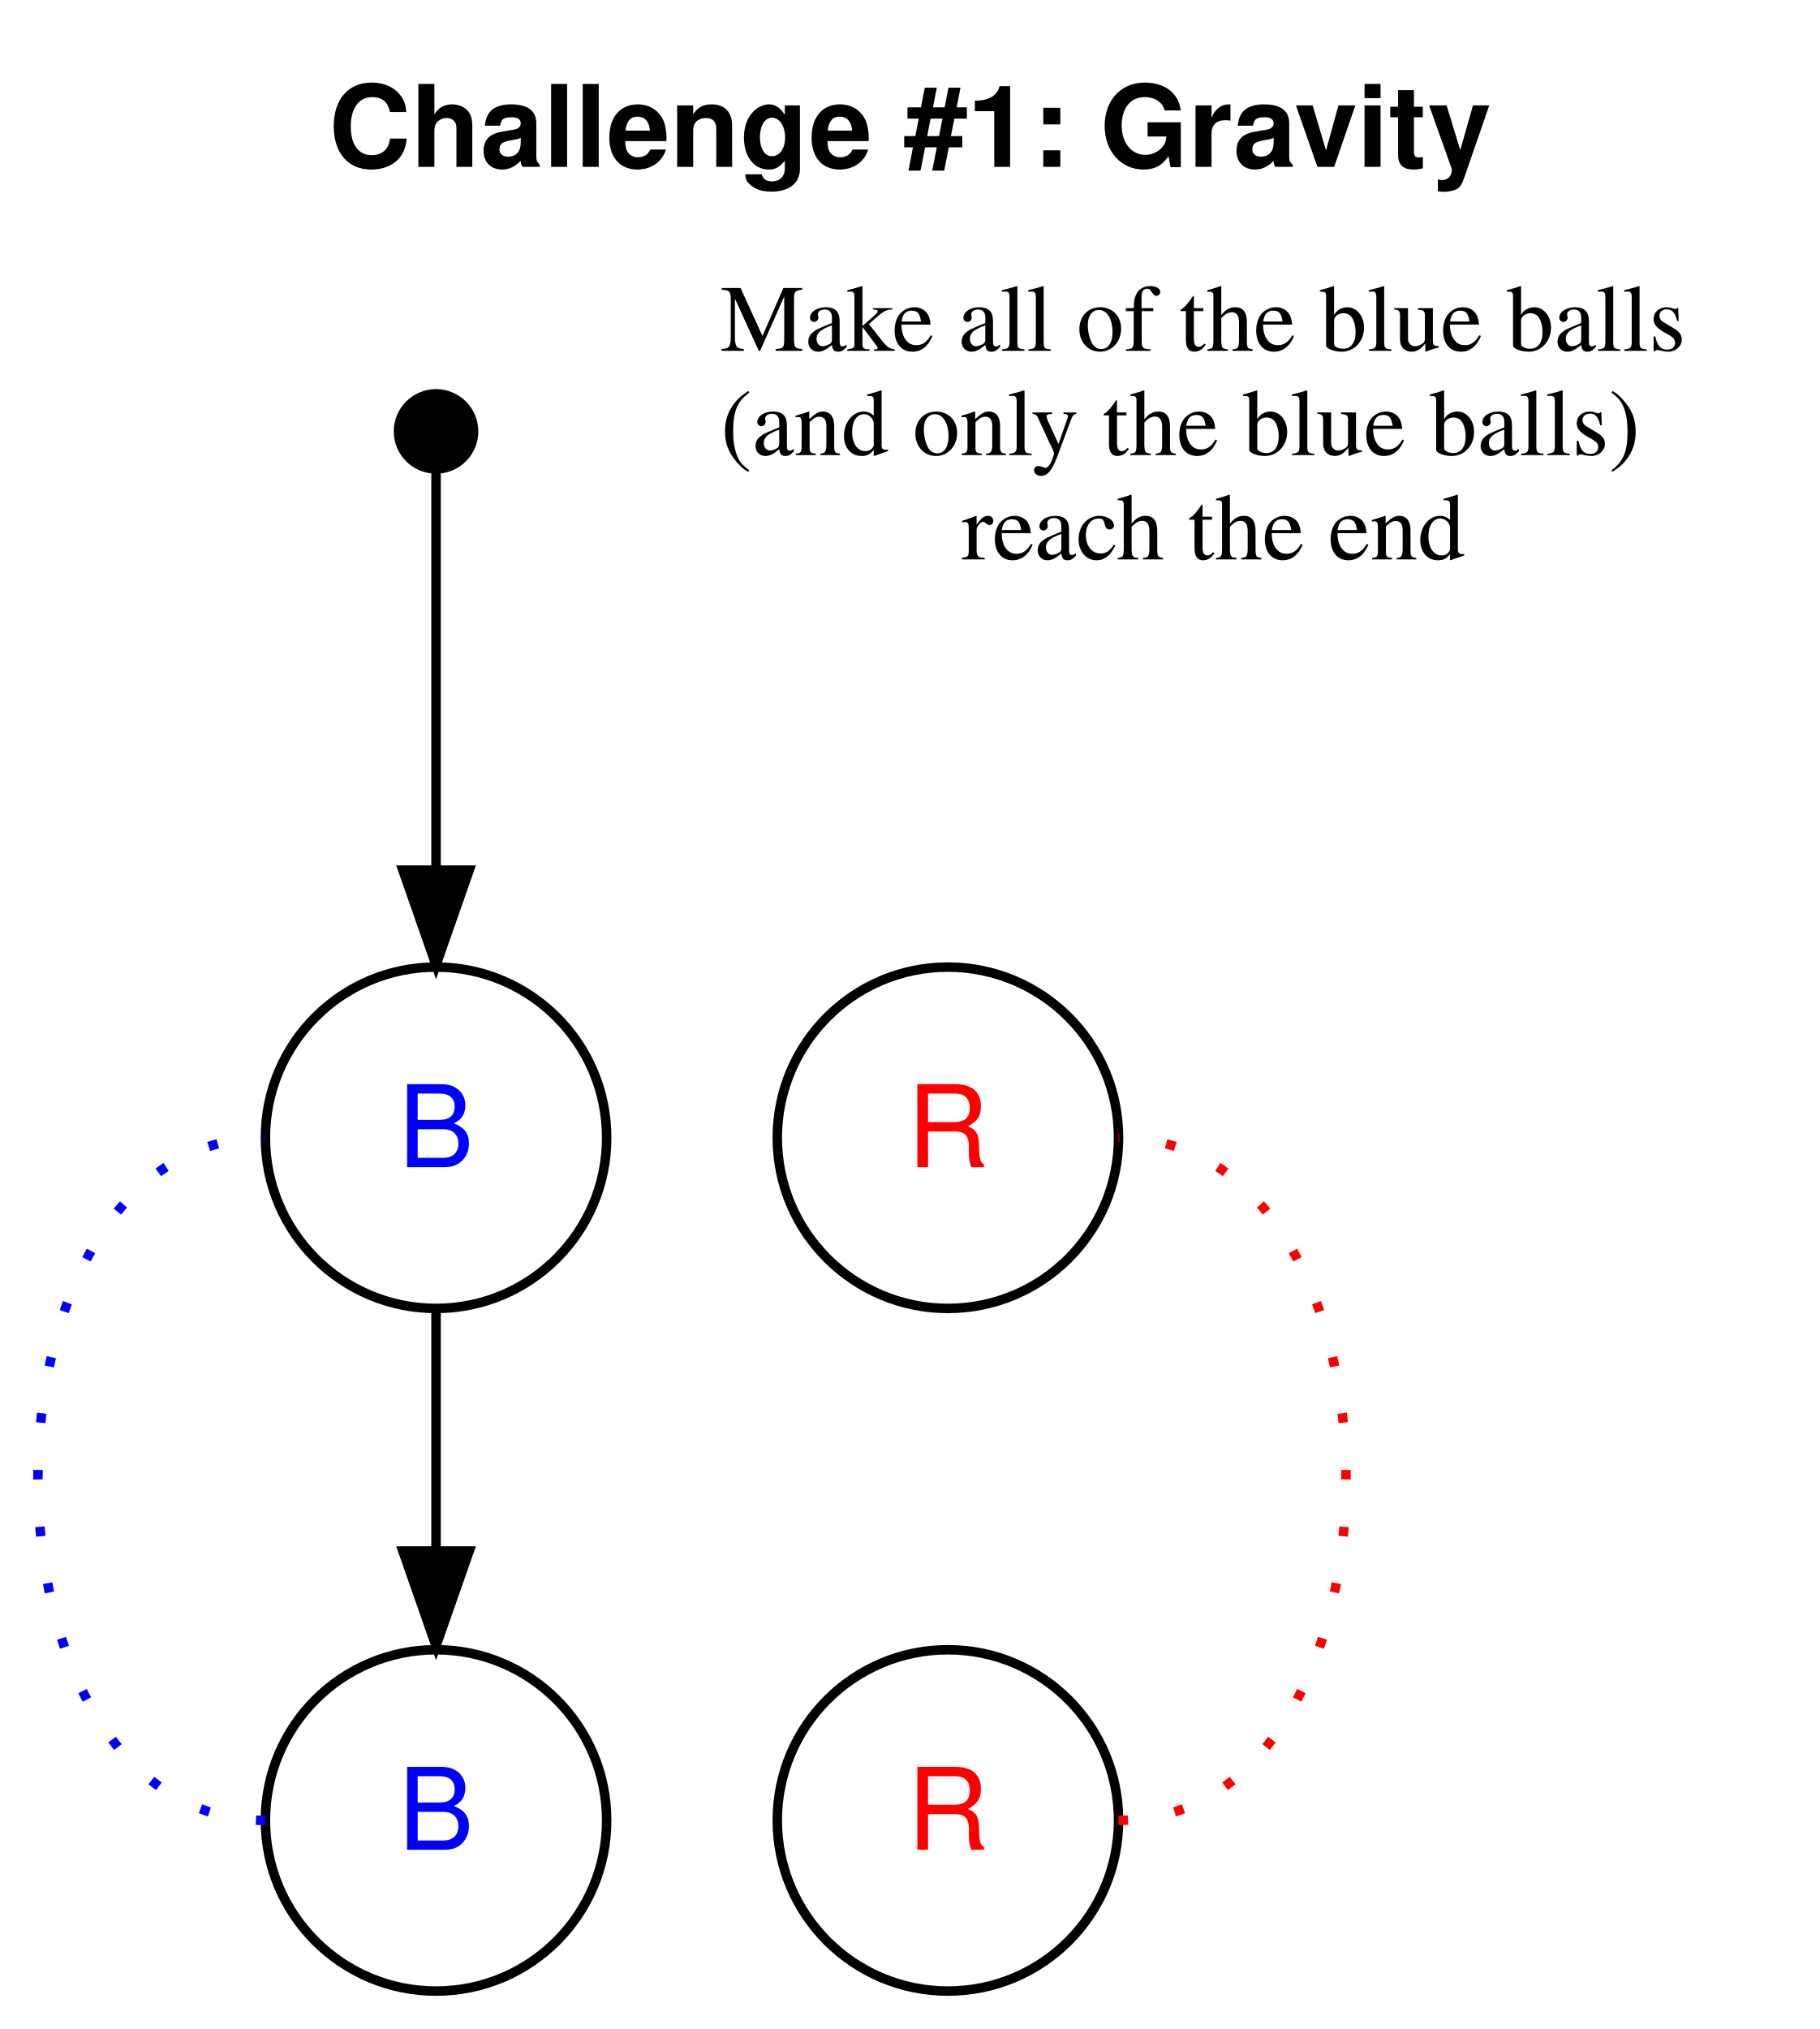
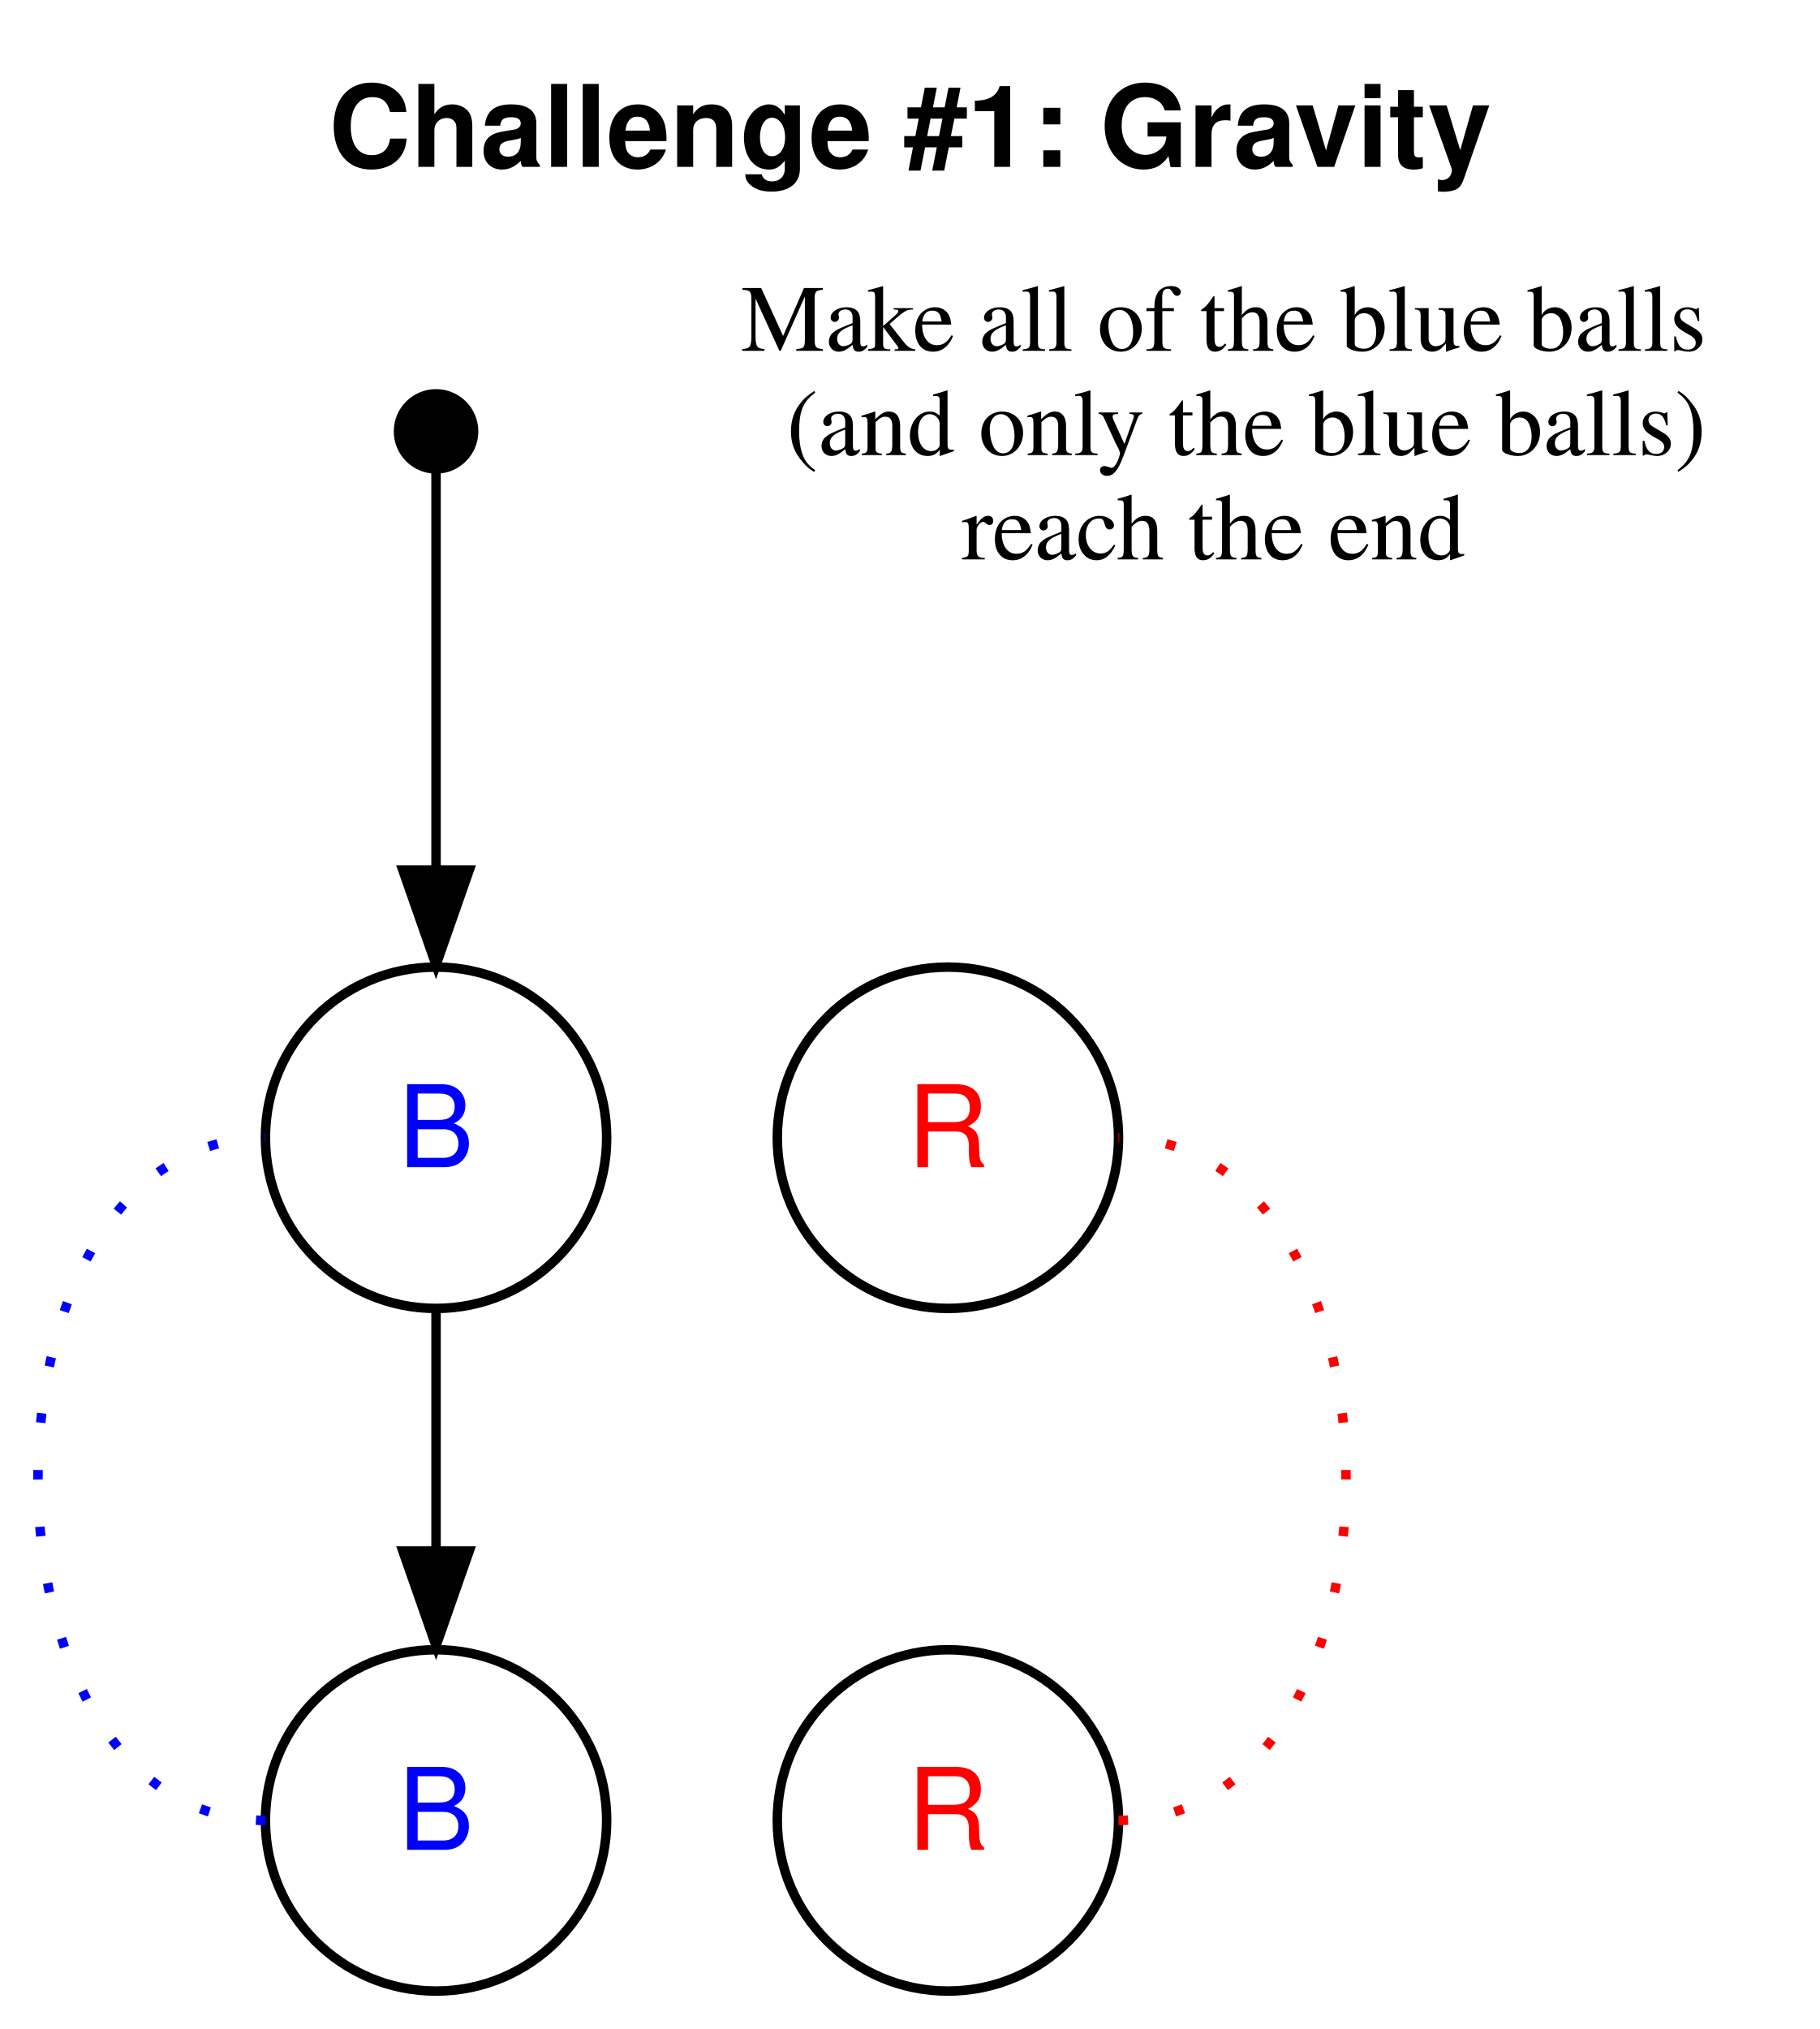
<svg xmlns="http://www.w3.org/2000/svg" width="192pt" height="214pt" viewBox="0.00 0.00 192.00 214.00">
  <g id="graph0" class="graph" transform="scale(1 1) rotate(0) translate(4 210)">
    <polygon fill="#ffffff" stroke="transparent" points="-4,4 -4,-210 188,-210 188,4 -4,4" />
    <text text-anchor="middle" x="92" y="-192.4" font-family="Helvetica,sans-Serif" font-weight="bold" font-size="12.00" fill="#000000">Challenge #1: Gravity</text>
    <g id="node1" class="node">
      <ellipse fill="#000000" stroke="#000000" cx="42" cy="-164.5" rx="3.96" ry="3.96" />
    </g>
    <g id="node2" class="node">
      <ellipse fill="none" stroke="#000000" cx="42" cy="-90" rx="18" ry="18" />
      <text text-anchor="middle" x="42" y="-86.9" font-family="Helvetica,sans-Serif" font-size="12.00" fill="#0000ff">B</text>
    </g>
    <g id="edge1" class="edge">
      <path fill="none" stroke="#000000" d="M42,-160.495C42,-152.561 42,-134.232 42,-118.253" />
      <polygon fill="#000000" stroke="#000000" points="45.5,-118.225 42,-108.225 38.5,-118.225 45.5,-118.225" />
    </g>
    <g id="node3" class="node">
      <ellipse fill="none" stroke="#000000" cx="42" cy="-18" rx="18" ry="18" />
      <text text-anchor="middle" x="42" y="-14.9" font-family="Helvetica,sans-Serif" font-size="12.00" fill="#0000ff">B</text>
    </g>
    <g id="edge2" class="edge">
      <path fill="none" stroke="#000000" d="M42,-71.831C42,-64.131 42,-54.974 42,-46.417" />
      <polygon fill="#000000" stroke="#000000" points="45.5,-46.413 42,-36.413 38.5,-46.413 45.5,-46.413" />
    </g>
    <g id="edge3" class="edge">
      <path fill="none" stroke="#0000ff" stroke-dasharray="1,5" d="M24,-18C-8,-18 -8,-90 24,-90" />
    </g>
    <g id="node5" class="node">
      <ellipse fill="none" stroke="#000000" cx="96" cy="-18" rx="18" ry="18" />
      <text text-anchor="middle" x="96" y="-14.9" font-family="Helvetica,sans-Serif" font-size="12.00" fill="#ff0000">R</text>
    </g>
    <g id="node4" class="node">
      <ellipse fill="none" stroke="#000000" cx="96" cy="-90" rx="18" ry="18" />
      <text text-anchor="middle" x="96" y="-86.9" font-family="Helvetica,sans-Serif" font-size="12.00" fill="#ff0000">R</text>
    </g>
    <g id="edge4" class="edge">
      <path fill="none" stroke="#ff0000" stroke-dasharray="1,5" d="M114,-18C146,-18 146,-90 114,-90" />
    </g>
    <g id="node6" class="node">
-       <text text-anchor="start" x="72" y="-173" font-family="Times" font-size="10.00" fill="#000000">Make all of the blue balls</text>
-       <text text-anchor="start" x="72" y="-162" font-family="Times" font-size="10.00" fill="#000000">(and only the blue balls)</text>
+       <text text-anchor="end" x="176" y="-173" font-family="Times" font-size="10.00" fill="#000000">Make all of the blue balls</text>
+       <text text-anchor="end" x="176" y="-162" font-family="Times" font-size="10.00" fill="#000000">(and only the blue balls)</text>
      <text text-anchor="middle" x="124" y="-151" font-family="Times" font-size="10.00" fill="#000000">reach the end</text>
    </g>
  </g>
</svg>
